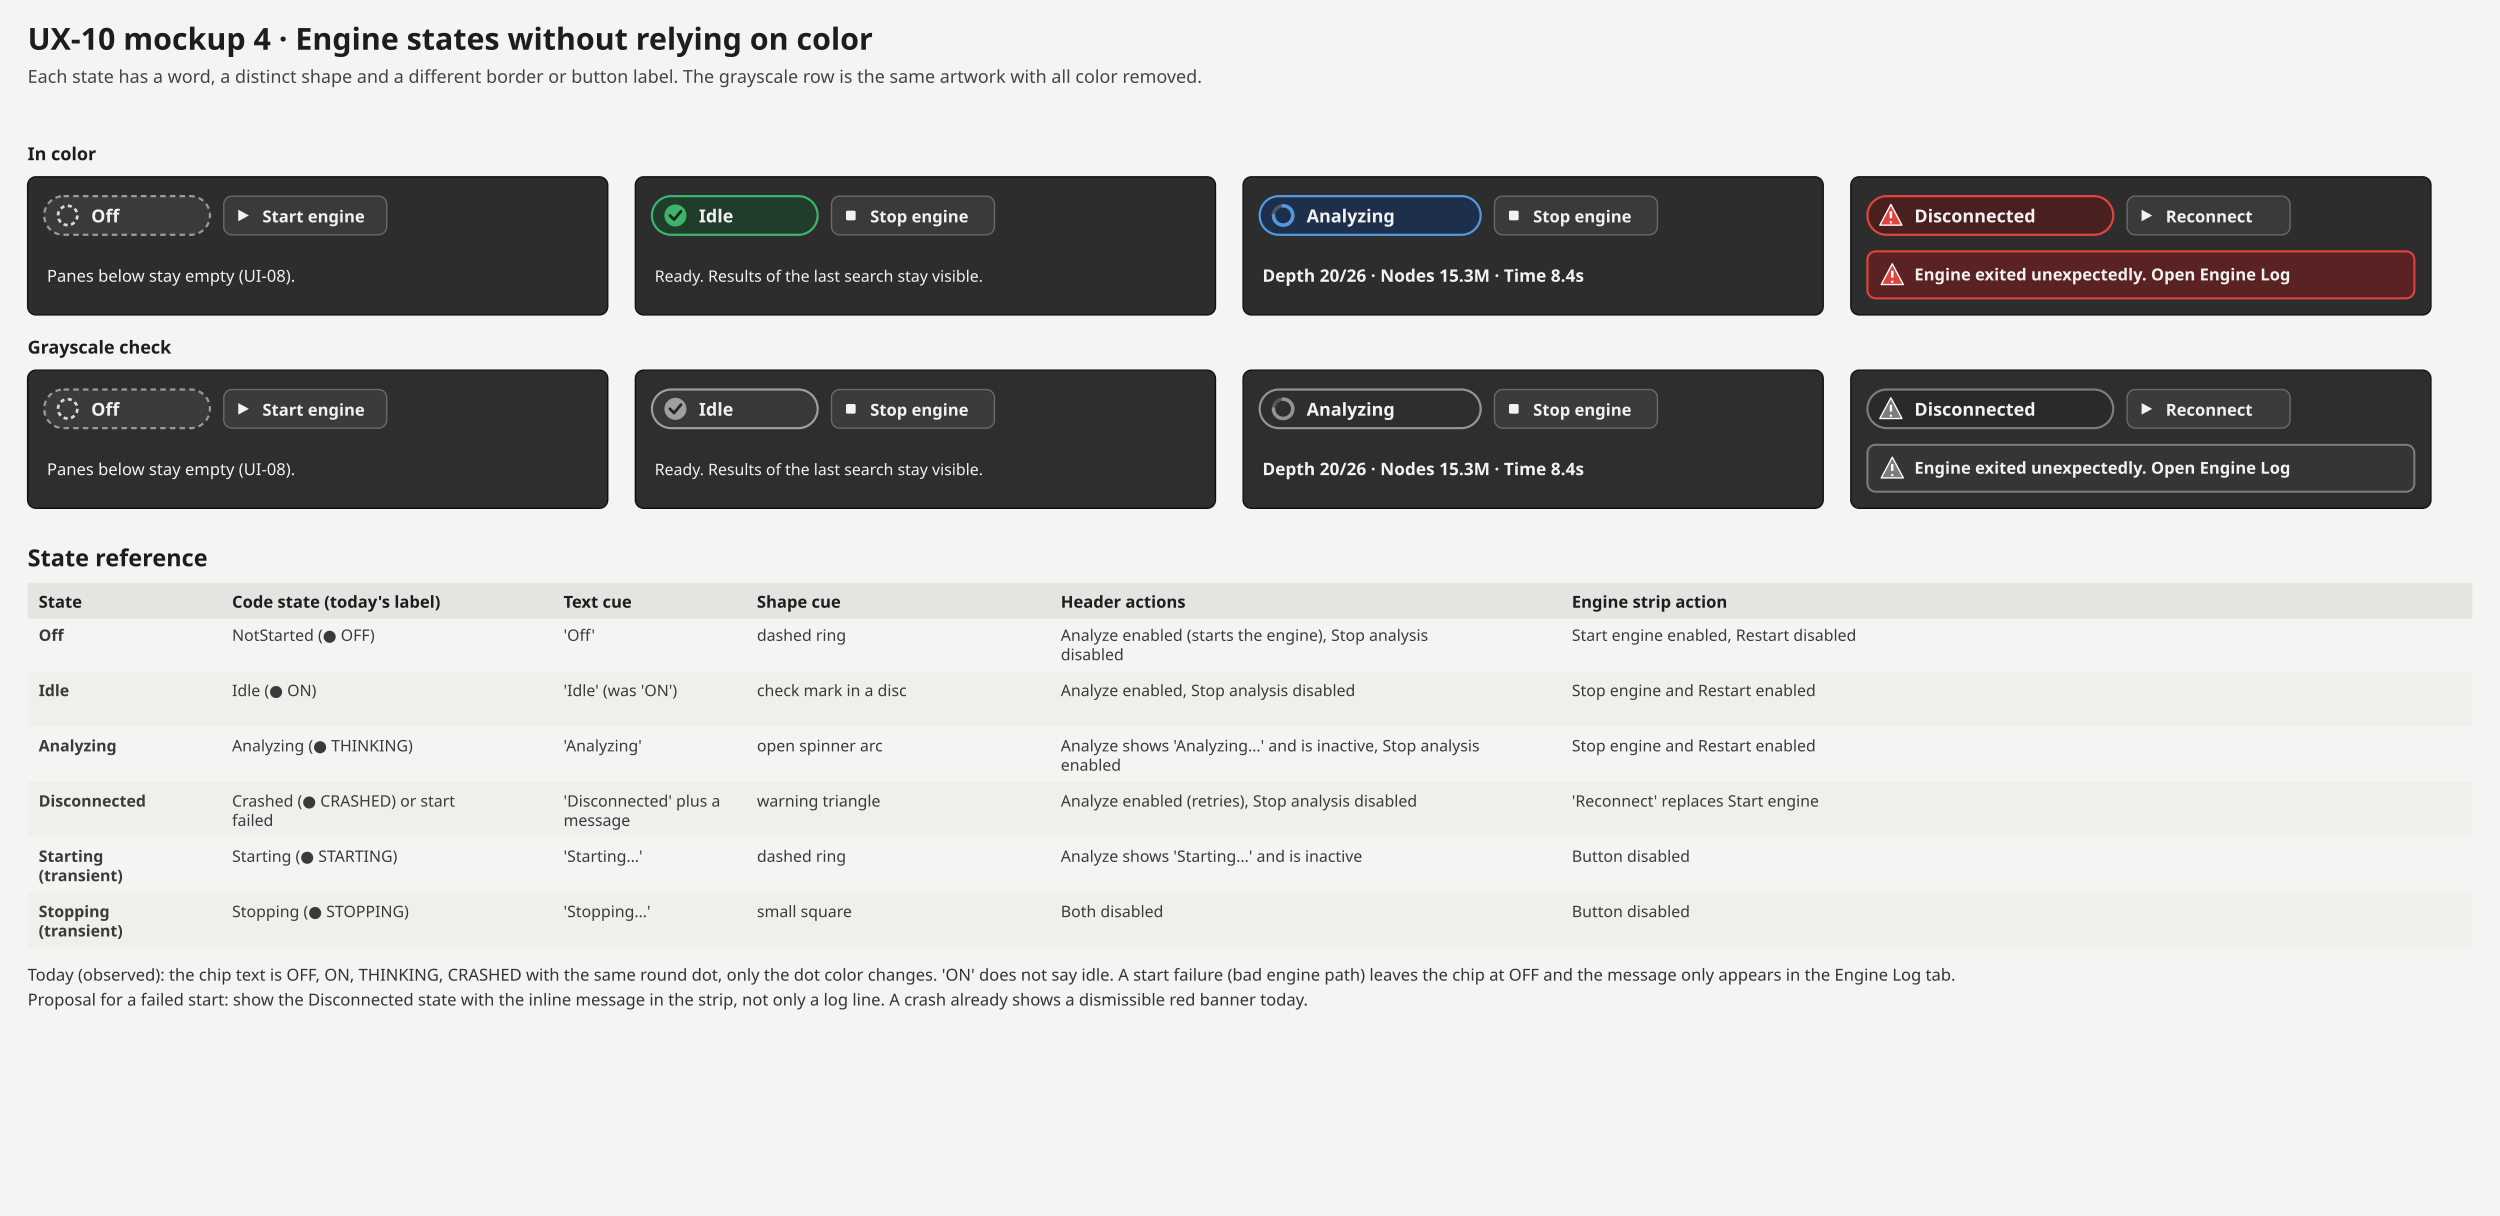
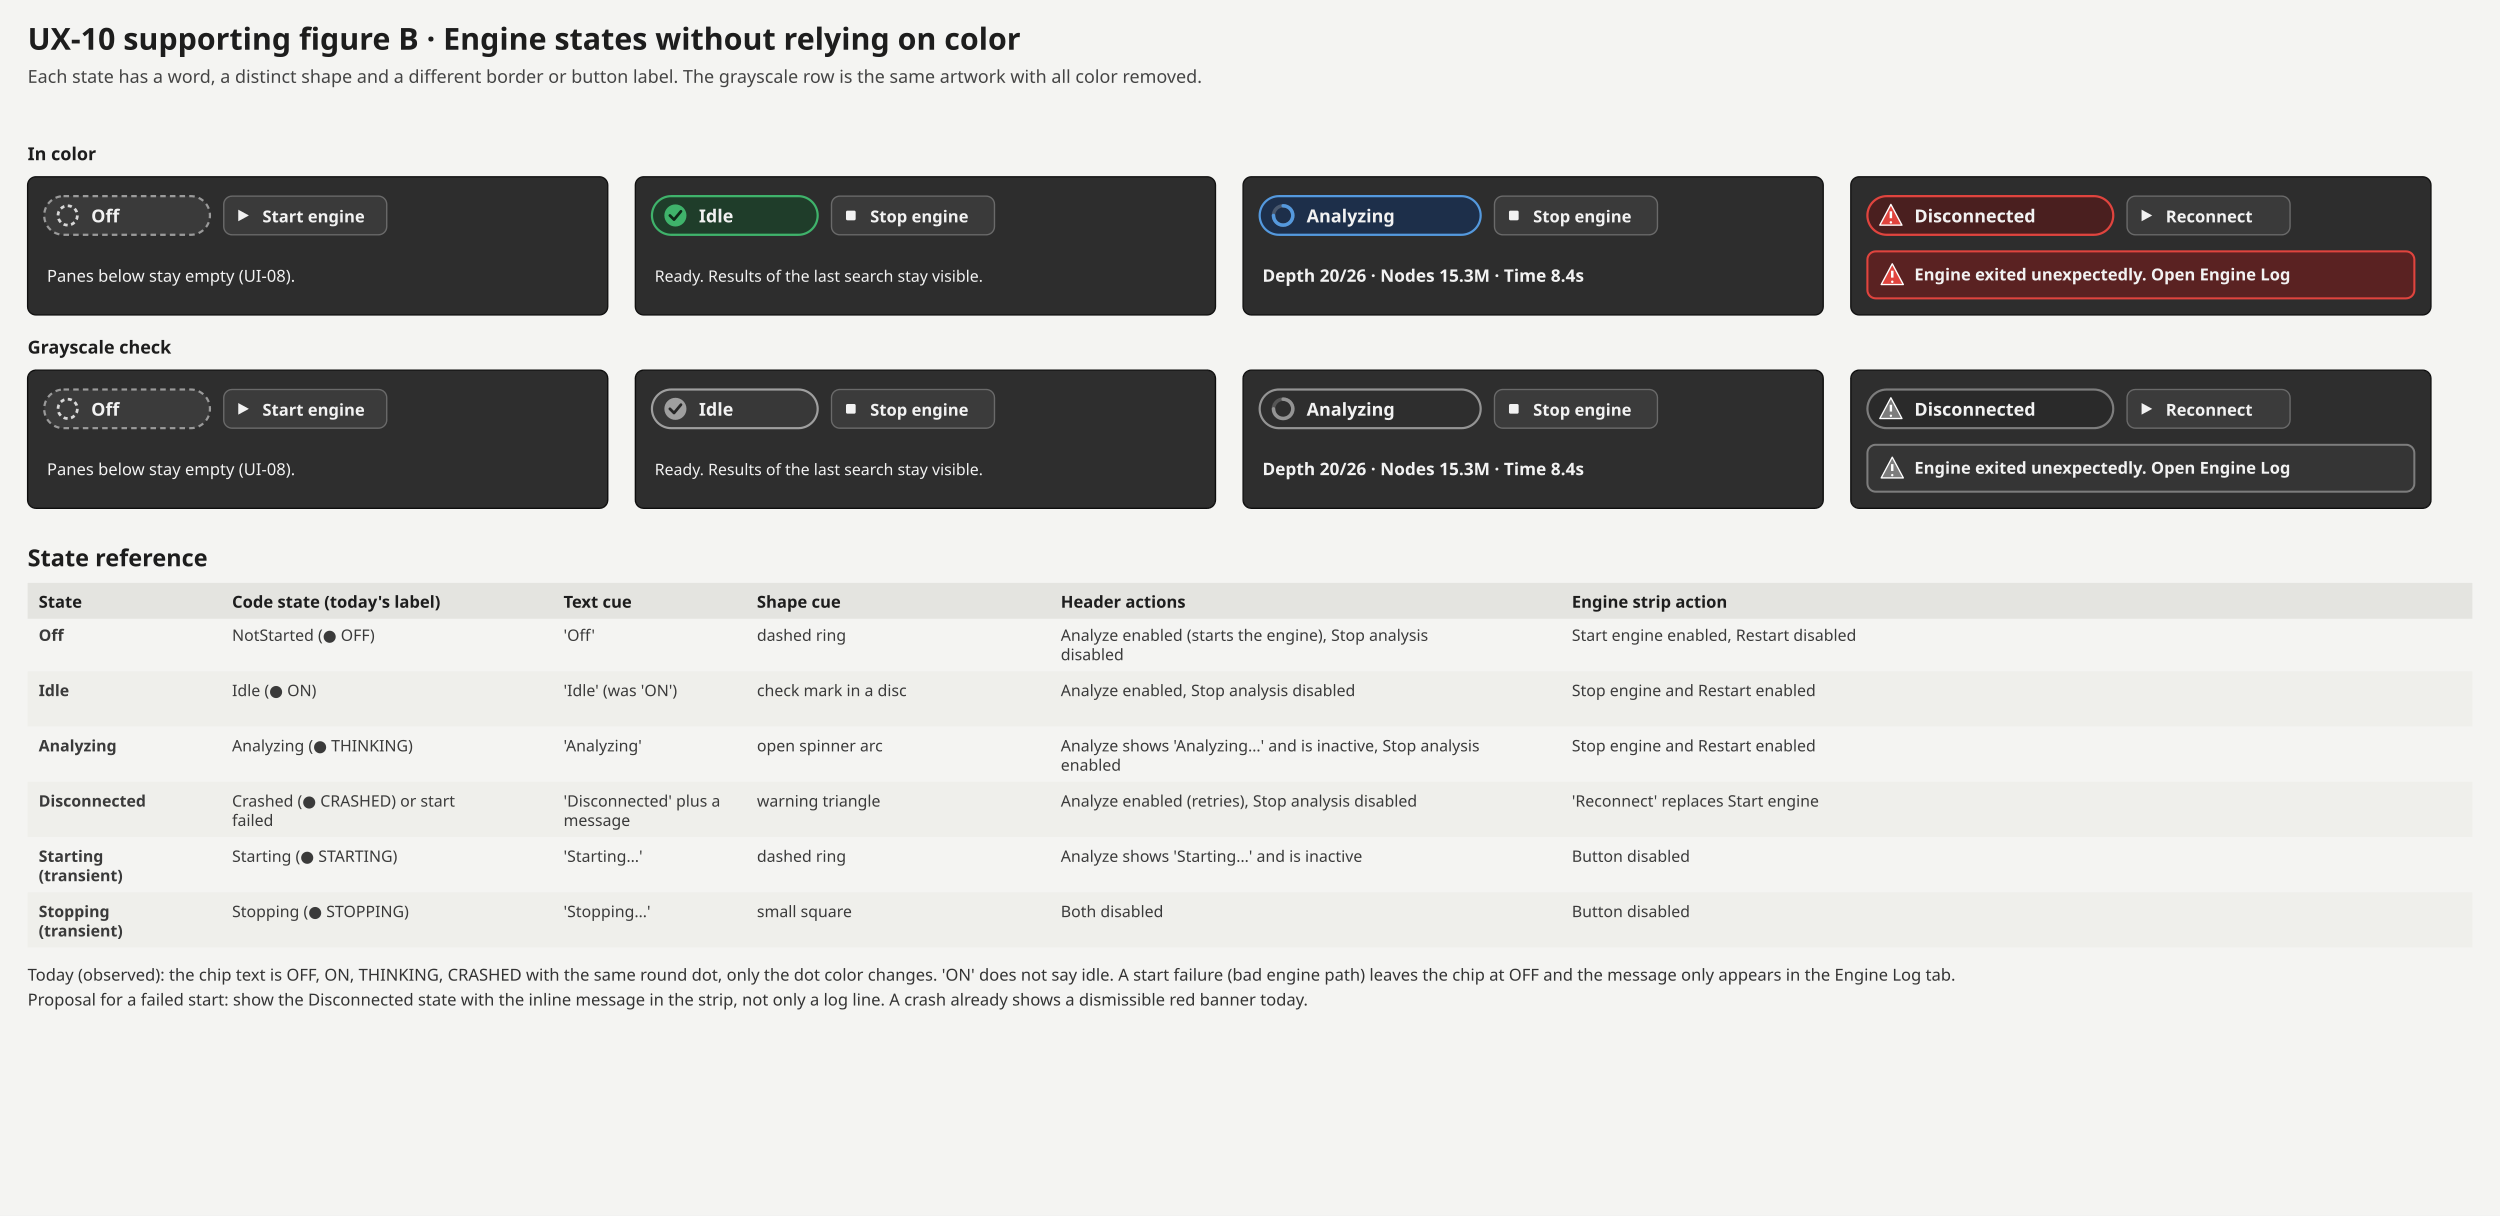
<svg xmlns="http://www.w3.org/2000/svg" width="1810" height="880" viewBox="0 0 1810 880" role="img" aria-labelledby="t d">
  <defs>
    <linearGradient id="wood" x1="0" y1="0" x2="1" y2="1">
      <stop offset="0" stop-color="#e7c190" />
      <stop offset="1" stop-color="#d6b07d" />
    </linearGradient>
    <filter id="gray">
      <feColorMatrix type="saturate" values="0" />
    </filter>
    <filter id="shadow" x="-5%" y="-5%" width="110%" height="110%">
      <feDropShadow dx="0" dy="3" stdDeviation="5" flood-opacity="0.45" />
    </filter>
  </defs>
  <rect width="1810" height="880" fill="#f4f4f2" />
-   <text x="20" y="36" font-family="Noto Sans, Cantarell, DejaVu Sans, sans-serif" font-size="22" fill="#1d1d1d" font-weight="700" text-anchor="start">UX-10 mockup 4 · Engine states without relying on color</text>
+   <text x="20" y="36" font-family="Noto Sans, Cantarell, DejaVu Sans, sans-serif" font-size="22" fill="#1d1d1d" font-weight="700" text-anchor="start">UX-10 supporting figure B · Engine states without relying on color</text>
  <text x="20" y="60" font-family="Noto Sans, Cantarell, DejaVu Sans, sans-serif" font-size="13" fill="#444" font-weight="400" text-anchor="start">Each state has a word, a distinct shape and a different border or button label. The grayscale row is the same artwork with all color removed.</text>
  <text x="20" y="116" font-family="Noto Sans, Cantarell, DejaVu Sans, sans-serif" font-size="13" fill="#1d1d1d" font-weight="700" text-anchor="start">In color</text>
  <g transform="translate(20,128)">
    <rect x="0" y="0" width="420" height="100" rx="6" fill="#2d2d2d" stroke="#111" stroke-width="1" />
    <rect x="12" y="14" width="120" height="28" rx="14" fill="#3a3a3a" stroke="#9a9a9a" stroke-width="1.6" stroke-dasharray="4 3" />
    <circle cx="29" cy="28" r="7" fill="none" stroke="#d8d8d8" stroke-width="2" stroke-dasharray="3 2.5" />
    <text x="46" y="33" font-family="Noto Sans, Cantarell, DejaVu Sans, sans-serif" font-size="13" fill="#f2f2f2" font-weight="700" text-anchor="start">Off</text>
    <rect x="142" y="14" width="118" height="28" rx="6" fill="#3a3a3a" stroke="#6a6a6a" stroke-width="1" />
    <path d="M152.5,23.8 L160.2,28 L152.5,32.2 Z" fill="#f2f2f2" />
    <text x="170" y="33" font-family="Noto Sans, Cantarell, DejaVu Sans, sans-serif" font-size="12" fill="#f2f2f2" font-weight="600" text-anchor="start">Start engine</text>
    <text x="14" y="76" font-family="Noto Sans, Cantarell, DejaVu Sans, sans-serif" font-size="12" fill="#f2f2f2" font-weight="400" text-anchor="start">Panes below stay empty (UI-08).</text>
  </g>
  <g transform="translate(460,128)">
    <rect x="0" y="0" width="420" height="100" rx="6" fill="#2d2d2d" stroke="#111" stroke-width="1" />
    <rect x="12" y="14" width="120" height="28" rx="14" fill="#1f3d2a" stroke="#3fb36b" stroke-width="1.6" />
    <circle cx="29" cy="28" r="8" fill="#3fb36b" />
    <path d="M25,28 L28,31 L33,25" fill="none" stroke="#0e2a18" stroke-width="2" stroke-linecap="round" stroke-linejoin="round" />
    <text x="46" y="33" font-family="Noto Sans, Cantarell, DejaVu Sans, sans-serif" font-size="13" fill="#f2f2f2" font-weight="700" text-anchor="start">Idle</text>
    <rect x="142" y="14" width="118" height="28" rx="6" fill="#3a3a3a" stroke="#6a6a6a" stroke-width="1" />
    <rect x="152.5" y="24.5" width="7.0" height="7.0" rx="1" fill="#f2f2f2" />
    <text x="170" y="33" font-family="Noto Sans, Cantarell, DejaVu Sans, sans-serif" font-size="12" fill="#f2f2f2" font-weight="600" text-anchor="start">Stop engine</text>
    <text x="14" y="76" font-family="Noto Sans, Cantarell, DejaVu Sans, sans-serif" font-size="11.5" fill="#f2f2f2" font-weight="400" text-anchor="start">Ready. Results of the last search stay visible.</text>
  </g>
  <g transform="translate(900,128)">
    <rect x="0" y="0" width="420" height="100" rx="6" fill="#2d2d2d" stroke="#111" stroke-width="1" />
    <rect x="12" y="14" width="160" height="28" rx="14" fill="#1d2f4a" stroke="#5499de" stroke-width="1.6" />
    <circle cx="29" cy="28" r="7" fill="none" stroke="#ffffff33" stroke-width="2.5" />
    <path d="M29,21 A7,7 0 1 1 22,28" fill="none" stroke="#5499de" stroke-width="2.5" stroke-linecap="round" stroke-linejoin="round" />
    <text x="46" y="33" font-family="Noto Sans, Cantarell, DejaVu Sans, sans-serif" font-size="13" fill="#f2f2f2" font-weight="700" text-anchor="start">Analyzing</text>
    <rect x="182" y="14" width="118" height="28" rx="6" fill="#3a3a3a" stroke="#6a6a6a" stroke-width="1" />
    <rect x="192.5" y="24.5" width="7.0" height="7.0" rx="1" fill="#f2f2f2" />
    <text x="210" y="33" font-family="Noto Sans, Cantarell, DejaVu Sans, sans-serif" font-size="12" fill="#f2f2f2" font-weight="600" text-anchor="start">Stop engine</text>
    <text x="14" y="76" font-family="Noto Sans, Cantarell, DejaVu Sans, sans-serif" font-size="12.5" fill="#f2f2f2" font-weight="600" text-anchor="start">Depth 20/26 · Nodes 15.3M · Time 8.4s</text>
  </g>
  <g transform="translate(1340,128)">
    <rect x="0" y="0" width="420" height="100" rx="6" fill="#2d2d2d" stroke="#111" stroke-width="1" />
    <rect x="12" y="14" width="178" height="28" rx="14" fill="#4a1f1f" stroke="#e0443e" stroke-width="1.6" />
    <path d="M29,20 L37,35 L21,35 Z" fill="#e0443e" stroke="#ffffff" stroke-width="1" stroke-linecap="round" stroke-linejoin="round" />
    <line x1="29" y1="25" x2="29" y2="30" stroke="#fff" stroke-width="1.8" />
    <circle cx="29" cy="33" r="0.9" fill="#fff" />
    <text x="46" y="33" font-family="Noto Sans, Cantarell, DejaVu Sans, sans-serif" font-size="13" fill="#f2f2f2" font-weight="700" text-anchor="start">Disconnected</text>
    <rect x="200" y="14" width="118" height="28" rx="6" fill="#3a3a3a" stroke="#6a6a6a" stroke-width="1" />
    <path d="M210.5,23.8 L218.2,28 L210.5,32.2 Z" fill="#f2f2f2" />
    <text x="228" y="33" font-family="Noto Sans, Cantarell, DejaVu Sans, sans-serif" font-size="12" fill="#f2f2f2" font-weight="600" text-anchor="start">Reconnect</text>
    <rect x="12" y="54" width="396" height="34" rx="6" fill="#5a2222" stroke="#e0443e" stroke-width="1.5" />
    <path d="M30,63 L38,78 L22,78 Z" fill="#e0443e" stroke="#ffffff" stroke-width="1" stroke-linecap="round" stroke-linejoin="round" />
    <line x1="30" y1="68" x2="30" y2="73" stroke="#fff" stroke-width="1.8" />
    <circle cx="30" cy="76" r="0.9" fill="#fff" />
    <text x="46" y="75" font-family="Noto Sans, Cantarell, DejaVu Sans, sans-serif" font-size="12" fill="#f2f2f2" font-weight="700" text-anchor="start">Engine exited unexpectedly. Open Engine Log</text>
  </g>
  <text x="20" y="256" font-family="Noto Sans, Cantarell, DejaVu Sans, sans-serif" font-size="13" fill="#1d1d1d" font-weight="700" text-anchor="start">Grayscale check</text>
  <g transform="translate(20,268)" filter="url(#gray)">
    <rect x="0" y="0" width="420" height="100" rx="6" fill="#2d2d2d" stroke="#111" stroke-width="1" />
    <rect x="12" y="14" width="120" height="28" rx="14" fill="#3a3a3a" stroke="#9a9a9a" stroke-width="1.6" stroke-dasharray="4 3" />
    <circle cx="29" cy="28" r="7" fill="none" stroke="#d8d8d8" stroke-width="2" stroke-dasharray="3 2.5" />
    <text x="46" y="33" font-family="Noto Sans, Cantarell, DejaVu Sans, sans-serif" font-size="13" fill="#f2f2f2" font-weight="700" text-anchor="start">Off</text>
    <rect x="142" y="14" width="118" height="28" rx="6" fill="#3a3a3a" stroke="#6a6a6a" stroke-width="1" />
    <path d="M152.5,23.8 L160.2,28 L152.5,32.2 Z" fill="#f2f2f2" />
    <text x="170" y="33" font-family="Noto Sans, Cantarell, DejaVu Sans, sans-serif" font-size="12" fill="#f2f2f2" font-weight="600" text-anchor="start">Start engine</text>
    <text x="14" y="76" font-family="Noto Sans, Cantarell, DejaVu Sans, sans-serif" font-size="12" fill="#f2f2f2" font-weight="400" text-anchor="start">Panes below stay empty (UI-08).</text>
  </g>
  <g transform="translate(460,268)" filter="url(#gray)">
    <rect x="0" y="0" width="420" height="100" rx="6" fill="#2d2d2d" stroke="#111" stroke-width="1" />
    <rect x="12" y="14" width="120" height="28" rx="14" fill="#1f3d2a" stroke="#3fb36b" stroke-width="1.6" />
    <circle cx="29" cy="28" r="8" fill="#3fb36b" />
    <path d="M25,28 L28,31 L33,25" fill="none" stroke="#0e2a18" stroke-width="2" stroke-linecap="round" stroke-linejoin="round" />
    <text x="46" y="33" font-family="Noto Sans, Cantarell, DejaVu Sans, sans-serif" font-size="13" fill="#f2f2f2" font-weight="700" text-anchor="start">Idle</text>
    <rect x="142" y="14" width="118" height="28" rx="6" fill="#3a3a3a" stroke="#6a6a6a" stroke-width="1" />
    <rect x="152.5" y="24.5" width="7.0" height="7.0" rx="1" fill="#f2f2f2" />
    <text x="170" y="33" font-family="Noto Sans, Cantarell, DejaVu Sans, sans-serif" font-size="12" fill="#f2f2f2" font-weight="600" text-anchor="start">Stop engine</text>
    <text x="14" y="76" font-family="Noto Sans, Cantarell, DejaVu Sans, sans-serif" font-size="11.5" fill="#f2f2f2" font-weight="400" text-anchor="start">Ready. Results of the last search stay visible.</text>
  </g>
  <g transform="translate(900,268)" filter="url(#gray)">
    <rect x="0" y="0" width="420" height="100" rx="6" fill="#2d2d2d" stroke="#111" stroke-width="1" />
    <rect x="12" y="14" width="160" height="28" rx="14" fill="#1d2f4a" stroke="#5499de" stroke-width="1.6" />
    <circle cx="29" cy="28" r="7" fill="none" stroke="#ffffff33" stroke-width="2.5" />
    <path d="M29,21 A7,7 0 1 1 22,28" fill="none" stroke="#5499de" stroke-width="2.5" stroke-linecap="round" stroke-linejoin="round" />
    <text x="46" y="33" font-family="Noto Sans, Cantarell, DejaVu Sans, sans-serif" font-size="13" fill="#f2f2f2" font-weight="700" text-anchor="start">Analyzing</text>
    <rect x="182" y="14" width="118" height="28" rx="6" fill="#3a3a3a" stroke="#6a6a6a" stroke-width="1" />
    <rect x="192.5" y="24.5" width="7.0" height="7.0" rx="1" fill="#f2f2f2" />
    <text x="210" y="33" font-family="Noto Sans, Cantarell, DejaVu Sans, sans-serif" font-size="12" fill="#f2f2f2" font-weight="600" text-anchor="start">Stop engine</text>
    <text x="14" y="76" font-family="Noto Sans, Cantarell, DejaVu Sans, sans-serif" font-size="12.5" fill="#f2f2f2" font-weight="600" text-anchor="start">Depth 20/26 · Nodes 15.3M · Time 8.4s</text>
  </g>
  <g transform="translate(1340,268)" filter="url(#gray)">
    <rect x="0" y="0" width="420" height="100" rx="6" fill="#2d2d2d" stroke="#111" stroke-width="1" />
    <rect x="12" y="14" width="178" height="28" rx="14" fill="#4a1f1f" stroke="#e0443e" stroke-width="1.6" />
    <path d="M29,20 L37,35 L21,35 Z" fill="#e0443e" stroke="#ffffff" stroke-width="1" stroke-linecap="round" stroke-linejoin="round" />
    <line x1="29" y1="25" x2="29" y2="30" stroke="#fff" stroke-width="1.8" />
    <circle cx="29" cy="33" r="0.9" fill="#fff" />
    <text x="46" y="33" font-family="Noto Sans, Cantarell, DejaVu Sans, sans-serif" font-size="13" fill="#f2f2f2" font-weight="700" text-anchor="start">Disconnected</text>
    <rect x="200" y="14" width="118" height="28" rx="6" fill="#3a3a3a" stroke="#6a6a6a" stroke-width="1" />
    <path d="M210.5,23.8 L218.2,28 L210.5,32.2 Z" fill="#f2f2f2" />
    <text x="228" y="33" font-family="Noto Sans, Cantarell, DejaVu Sans, sans-serif" font-size="12" fill="#f2f2f2" font-weight="600" text-anchor="start">Reconnect</text>
    <rect x="12" y="54" width="396" height="34" rx="6" fill="#5a2222" stroke="#e0443e" stroke-width="1.5" />
    <path d="M30,63 L38,78 L22,78 Z" fill="#e0443e" stroke="#ffffff" stroke-width="1" stroke-linecap="round" stroke-linejoin="round" />
    <line x1="30" y1="68" x2="30" y2="73" stroke="#fff" stroke-width="1.8" />
    <circle cx="30" cy="76" r="0.9" fill="#fff" />
    <text x="46" y="75" font-family="Noto Sans, Cantarell, DejaVu Sans, sans-serif" font-size="12" fill="#f2f2f2" font-weight="700" text-anchor="start">Engine exited unexpectedly. Open Engine Log</text>
  </g>
  <text x="20" y="410" font-family="Noto Sans, Cantarell, DejaVu Sans, sans-serif" font-size="17" fill="#1d1d1d" font-weight="700" text-anchor="start">State reference</text>
  <rect x="20" y="422" width="1770" height="26" rx="0" fill="#e4e4e0" />
  <text x="28" y="440" font-family="Noto Sans, Cantarell, DejaVu Sans, sans-serif" font-size="12" fill="#1d1d1d" font-weight="700" text-anchor="start">State</text>
  <text x="168" y="440" font-family="Noto Sans, Cantarell, DejaVu Sans, sans-serif" font-size="12" fill="#1d1d1d" font-weight="700" text-anchor="start">Code state (today's label)</text>
  <text x="408" y="440" font-family="Noto Sans, Cantarell, DejaVu Sans, sans-serif" font-size="12" fill="#1d1d1d" font-weight="700" text-anchor="start">Text cue</text>
  <text x="548" y="440" font-family="Noto Sans, Cantarell, DejaVu Sans, sans-serif" font-size="12" fill="#1d1d1d" font-weight="700" text-anchor="start">Shape cue</text>
  <text x="768" y="440" font-family="Noto Sans, Cantarell, DejaVu Sans, sans-serif" font-size="12" fill="#1d1d1d" font-weight="700" text-anchor="start">Header actions</text>
  <text x="1138" y="440" font-family="Noto Sans, Cantarell, DejaVu Sans, sans-serif" font-size="12" fill="#1d1d1d" font-weight="700" text-anchor="start">Engine strip action</text>
  <text x="28" y="464" font-family="Noto Sans, Cantarell, DejaVu Sans, sans-serif" font-size="11.5" fill="#3a3a3a" font-weight="700" text-anchor="start">Off</text>
  <text x="168" y="464" font-family="Noto Sans, Cantarell, DejaVu Sans, sans-serif" font-size="11.5" fill="#3a3a3a" font-weight="400" text-anchor="start">NotStarted (● OFF)</text>
  <text x="408" y="464" font-family="Noto Sans, Cantarell, DejaVu Sans, sans-serif" font-size="11.5" fill="#3a3a3a" font-weight="400" text-anchor="start">'Off'</text>
  <text x="548" y="464" font-family="Noto Sans, Cantarell, DejaVu Sans, sans-serif" font-size="11.5" fill="#3a3a3a" font-weight="400" text-anchor="start">dashed ring</text>
  <text x="768" y="464" font-family="Noto Sans, Cantarell, DejaVu Sans, sans-serif" font-size="11.5" fill="#3a3a3a" font-weight="400" text-anchor="start">Analyze enabled (starts the engine), Stop analysis</text>
  <text x="768" y="478" font-family="Noto Sans, Cantarell, DejaVu Sans, sans-serif" font-size="11.5" fill="#3a3a3a" font-weight="400" text-anchor="start">disabled</text>
  <text x="1138" y="464" font-family="Noto Sans, Cantarell, DejaVu Sans, sans-serif" font-size="11.5" fill="#3a3a3a" font-weight="400" text-anchor="start">Start engine enabled, Restart disabled</text>
  <rect x="20" y="486" width="1770" height="40" rx="0" fill="#efefeb" />
  <text x="28" y="504" font-family="Noto Sans, Cantarell, DejaVu Sans, sans-serif" font-size="11.5" fill="#3a3a3a" font-weight="700" text-anchor="start">Idle</text>
  <text x="168" y="504" font-family="Noto Sans, Cantarell, DejaVu Sans, sans-serif" font-size="11.5" fill="#3a3a3a" font-weight="400" text-anchor="start">Idle (● ON)</text>
  <text x="408" y="504" font-family="Noto Sans, Cantarell, DejaVu Sans, sans-serif" font-size="11.5" fill="#3a3a3a" font-weight="400" text-anchor="start">'Idle' (was 'ON')</text>
  <text x="548" y="504" font-family="Noto Sans, Cantarell, DejaVu Sans, sans-serif" font-size="11.5" fill="#3a3a3a" font-weight="400" text-anchor="start">check mark in a disc</text>
  <text x="768" y="504" font-family="Noto Sans, Cantarell, DejaVu Sans, sans-serif" font-size="11.5" fill="#3a3a3a" font-weight="400" text-anchor="start">Analyze enabled, Stop analysis disabled</text>
  <text x="1138" y="504" font-family="Noto Sans, Cantarell, DejaVu Sans, sans-serif" font-size="11.5" fill="#3a3a3a" font-weight="400" text-anchor="start">Stop engine and Restart enabled</text>
  <text x="28" y="544" font-family="Noto Sans, Cantarell, DejaVu Sans, sans-serif" font-size="11.5" fill="#3a3a3a" font-weight="700" text-anchor="start">Analyzing</text>
  <text x="168" y="544" font-family="Noto Sans, Cantarell, DejaVu Sans, sans-serif" font-size="11.5" fill="#3a3a3a" font-weight="400" text-anchor="start">Analyzing (● THINKING)</text>
  <text x="408" y="544" font-family="Noto Sans, Cantarell, DejaVu Sans, sans-serif" font-size="11.5" fill="#3a3a3a" font-weight="400" text-anchor="start">'Analyzing'</text>
  <text x="548" y="544" font-family="Noto Sans, Cantarell, DejaVu Sans, sans-serif" font-size="11.5" fill="#3a3a3a" font-weight="400" text-anchor="start">open spinner arc</text>
  <text x="768" y="544" font-family="Noto Sans, Cantarell, DejaVu Sans, sans-serif" font-size="11.5" fill="#3a3a3a" font-weight="400" text-anchor="start">Analyze shows 'Analyzing…' and is inactive, Stop analysis</text>
  <text x="768" y="558" font-family="Noto Sans, Cantarell, DejaVu Sans, sans-serif" font-size="11.5" fill="#3a3a3a" font-weight="400" text-anchor="start">enabled</text>
  <text x="1138" y="544" font-family="Noto Sans, Cantarell, DejaVu Sans, sans-serif" font-size="11.5" fill="#3a3a3a" font-weight="400" text-anchor="start">Stop engine and Restart enabled</text>
  <rect x="20" y="566" width="1770" height="40" rx="0" fill="#efefeb" />
  <text x="28" y="584" font-family="Noto Sans, Cantarell, DejaVu Sans, sans-serif" font-size="11.5" fill="#3a3a3a" font-weight="700" text-anchor="start">Disconnected</text>
  <text x="168" y="584" font-family="Noto Sans, Cantarell, DejaVu Sans, sans-serif" font-size="11.5" fill="#3a3a3a" font-weight="400" text-anchor="start">Crashed (● CRASHED) or start</text>
  <text x="168" y="598" font-family="Noto Sans, Cantarell, DejaVu Sans, sans-serif" font-size="11.5" fill="#3a3a3a" font-weight="400" text-anchor="start">failed</text>
  <text x="408" y="584" font-family="Noto Sans, Cantarell, DejaVu Sans, sans-serif" font-size="11.5" fill="#3a3a3a" font-weight="400" text-anchor="start">'Disconnected' plus a</text>
  <text x="408" y="598" font-family="Noto Sans, Cantarell, DejaVu Sans, sans-serif" font-size="11.5" fill="#3a3a3a" font-weight="400" text-anchor="start">message</text>
  <text x="548" y="584" font-family="Noto Sans, Cantarell, DejaVu Sans, sans-serif" font-size="11.5" fill="#3a3a3a" font-weight="400" text-anchor="start">warning triangle</text>
  <text x="768" y="584" font-family="Noto Sans, Cantarell, DejaVu Sans, sans-serif" font-size="11.5" fill="#3a3a3a" font-weight="400" text-anchor="start">Analyze enabled (retries), Stop analysis disabled</text>
  <text x="1138" y="584" font-family="Noto Sans, Cantarell, DejaVu Sans, sans-serif" font-size="11.5" fill="#3a3a3a" font-weight="400" text-anchor="start">'Reconnect' replaces Start engine</text>
  <text x="28" y="624" font-family="Noto Sans, Cantarell, DejaVu Sans, sans-serif" font-size="11.5" fill="#3a3a3a" font-weight="700" text-anchor="start">Starting</text>
  <text x="28" y="638" font-family="Noto Sans, Cantarell, DejaVu Sans, sans-serif" font-size="11.5" fill="#3a3a3a" font-weight="700" text-anchor="start">(transient)</text>
  <text x="168" y="624" font-family="Noto Sans, Cantarell, DejaVu Sans, sans-serif" font-size="11.5" fill="#3a3a3a" font-weight="400" text-anchor="start">Starting (● STARTING)</text>
  <text x="408" y="624" font-family="Noto Sans, Cantarell, DejaVu Sans, sans-serif" font-size="11.5" fill="#3a3a3a" font-weight="400" text-anchor="start">'Starting…'</text>
  <text x="548" y="624" font-family="Noto Sans, Cantarell, DejaVu Sans, sans-serif" font-size="11.5" fill="#3a3a3a" font-weight="400" text-anchor="start">dashed ring</text>
  <text x="768" y="624" font-family="Noto Sans, Cantarell, DejaVu Sans, sans-serif" font-size="11.5" fill="#3a3a3a" font-weight="400" text-anchor="start">Analyze shows 'Starting…' and is inactive</text>
  <text x="1138" y="624" font-family="Noto Sans, Cantarell, DejaVu Sans, sans-serif" font-size="11.5" fill="#3a3a3a" font-weight="400" text-anchor="start">Button disabled</text>
  <rect x="20" y="646" width="1770" height="40" rx="0" fill="#efefeb" />
  <text x="28" y="664" font-family="Noto Sans, Cantarell, DejaVu Sans, sans-serif" font-size="11.5" fill="#3a3a3a" font-weight="700" text-anchor="start">Stopping</text>
  <text x="28" y="678" font-family="Noto Sans, Cantarell, DejaVu Sans, sans-serif" font-size="11.5" fill="#3a3a3a" font-weight="700" text-anchor="start">(transient)</text>
  <text x="168" y="664" font-family="Noto Sans, Cantarell, DejaVu Sans, sans-serif" font-size="11.5" fill="#3a3a3a" font-weight="400" text-anchor="start">Stopping (● STOPPING)</text>
  <text x="408" y="664" font-family="Noto Sans, Cantarell, DejaVu Sans, sans-serif" font-size="11.5" fill="#3a3a3a" font-weight="400" text-anchor="start">'Stopping…'</text>
  <text x="548" y="664" font-family="Noto Sans, Cantarell, DejaVu Sans, sans-serif" font-size="11.5" fill="#3a3a3a" font-weight="400" text-anchor="start">small square</text>
  <text x="768" y="664" font-family="Noto Sans, Cantarell, DejaVu Sans, sans-serif" font-size="11.5" fill="#3a3a3a" font-weight="400" text-anchor="start">Both disabled</text>
  <text x="1138" y="664" font-family="Noto Sans, Cantarell, DejaVu Sans, sans-serif" font-size="11.5" fill="#3a3a3a" font-weight="400" text-anchor="start">Button disabled</text>
  <text x="20" y="710" font-family="Noto Sans, Cantarell, DejaVu Sans, sans-serif" font-size="12" fill="#333" font-weight="400" text-anchor="start">Today (observed): the chip text is OFF, ON, THINKING, CRASHED with the same round dot, only the dot color changes. 'ON' does not say idle. A start failure (bad engine path) leaves the chip at OFF and the message only appears in the Engine Log tab.</text>
  <text x="20" y="728" font-family="Noto Sans, Cantarell, DejaVu Sans, sans-serif" font-size="12" fill="#333" font-weight="400" text-anchor="start">Proposal for a failed start: show the Disconnected state with the inline message in the strip, not only a log line. A crash already shows a dismissible red banner today.</text>
</svg>
